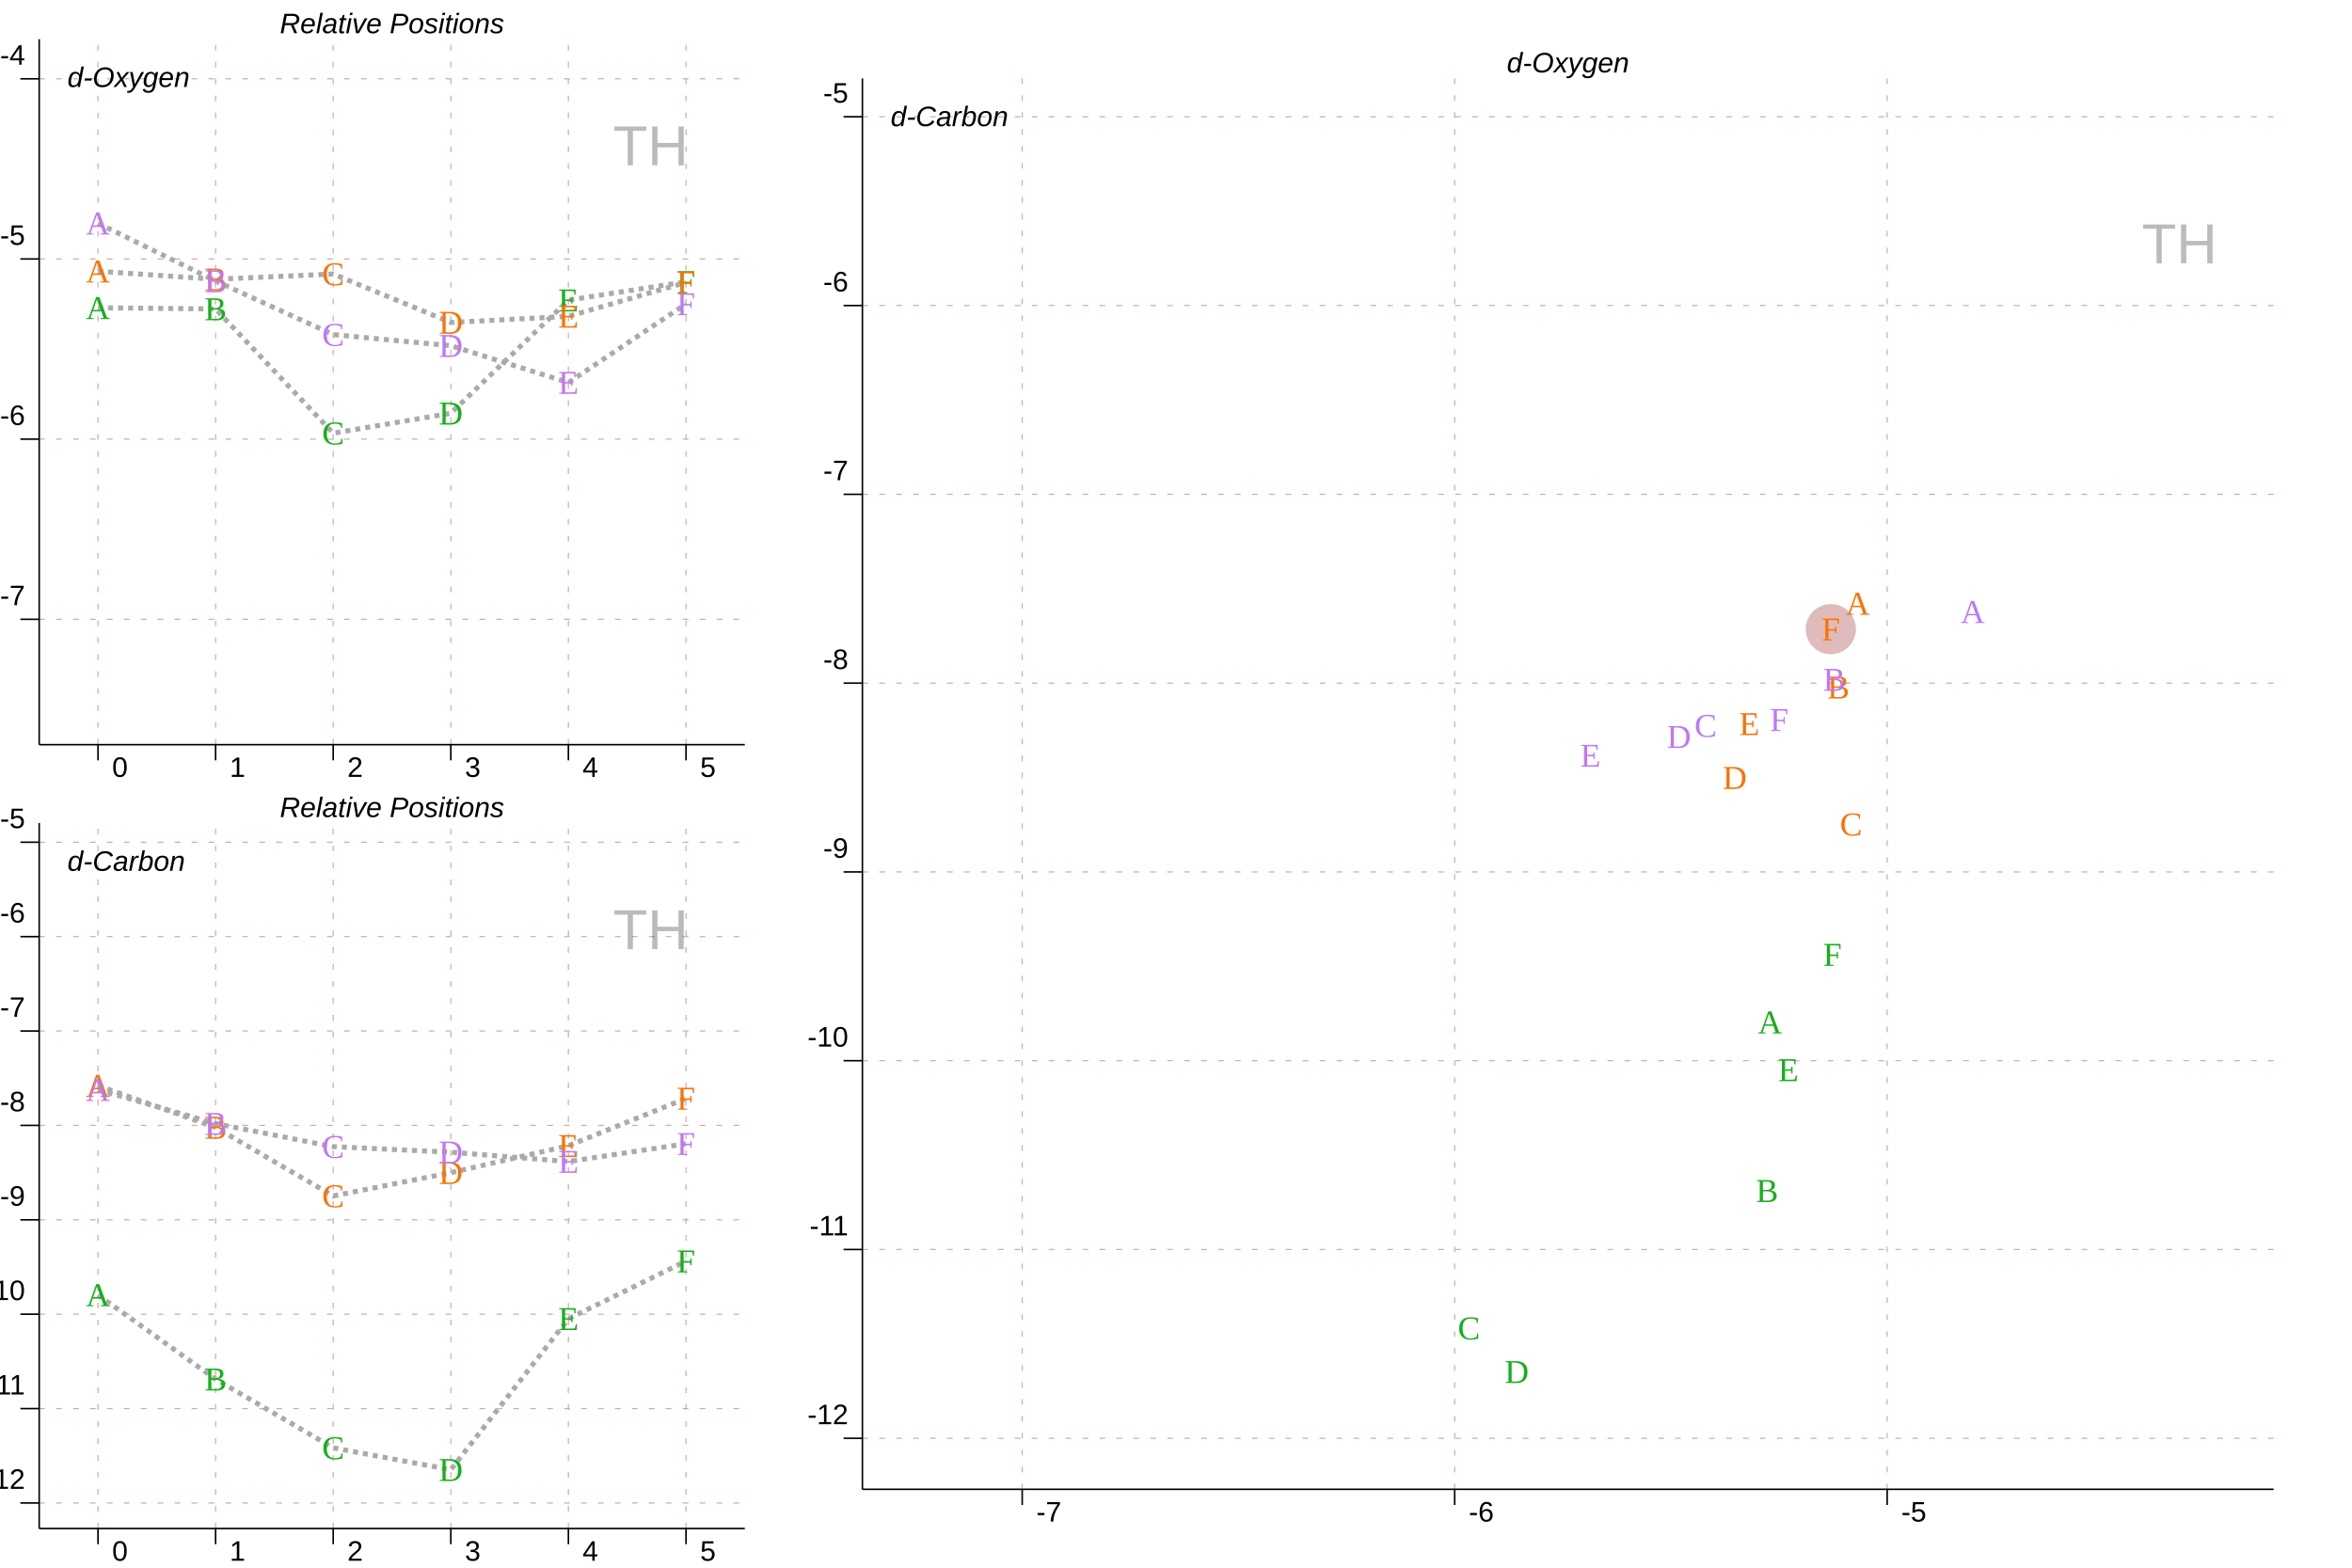
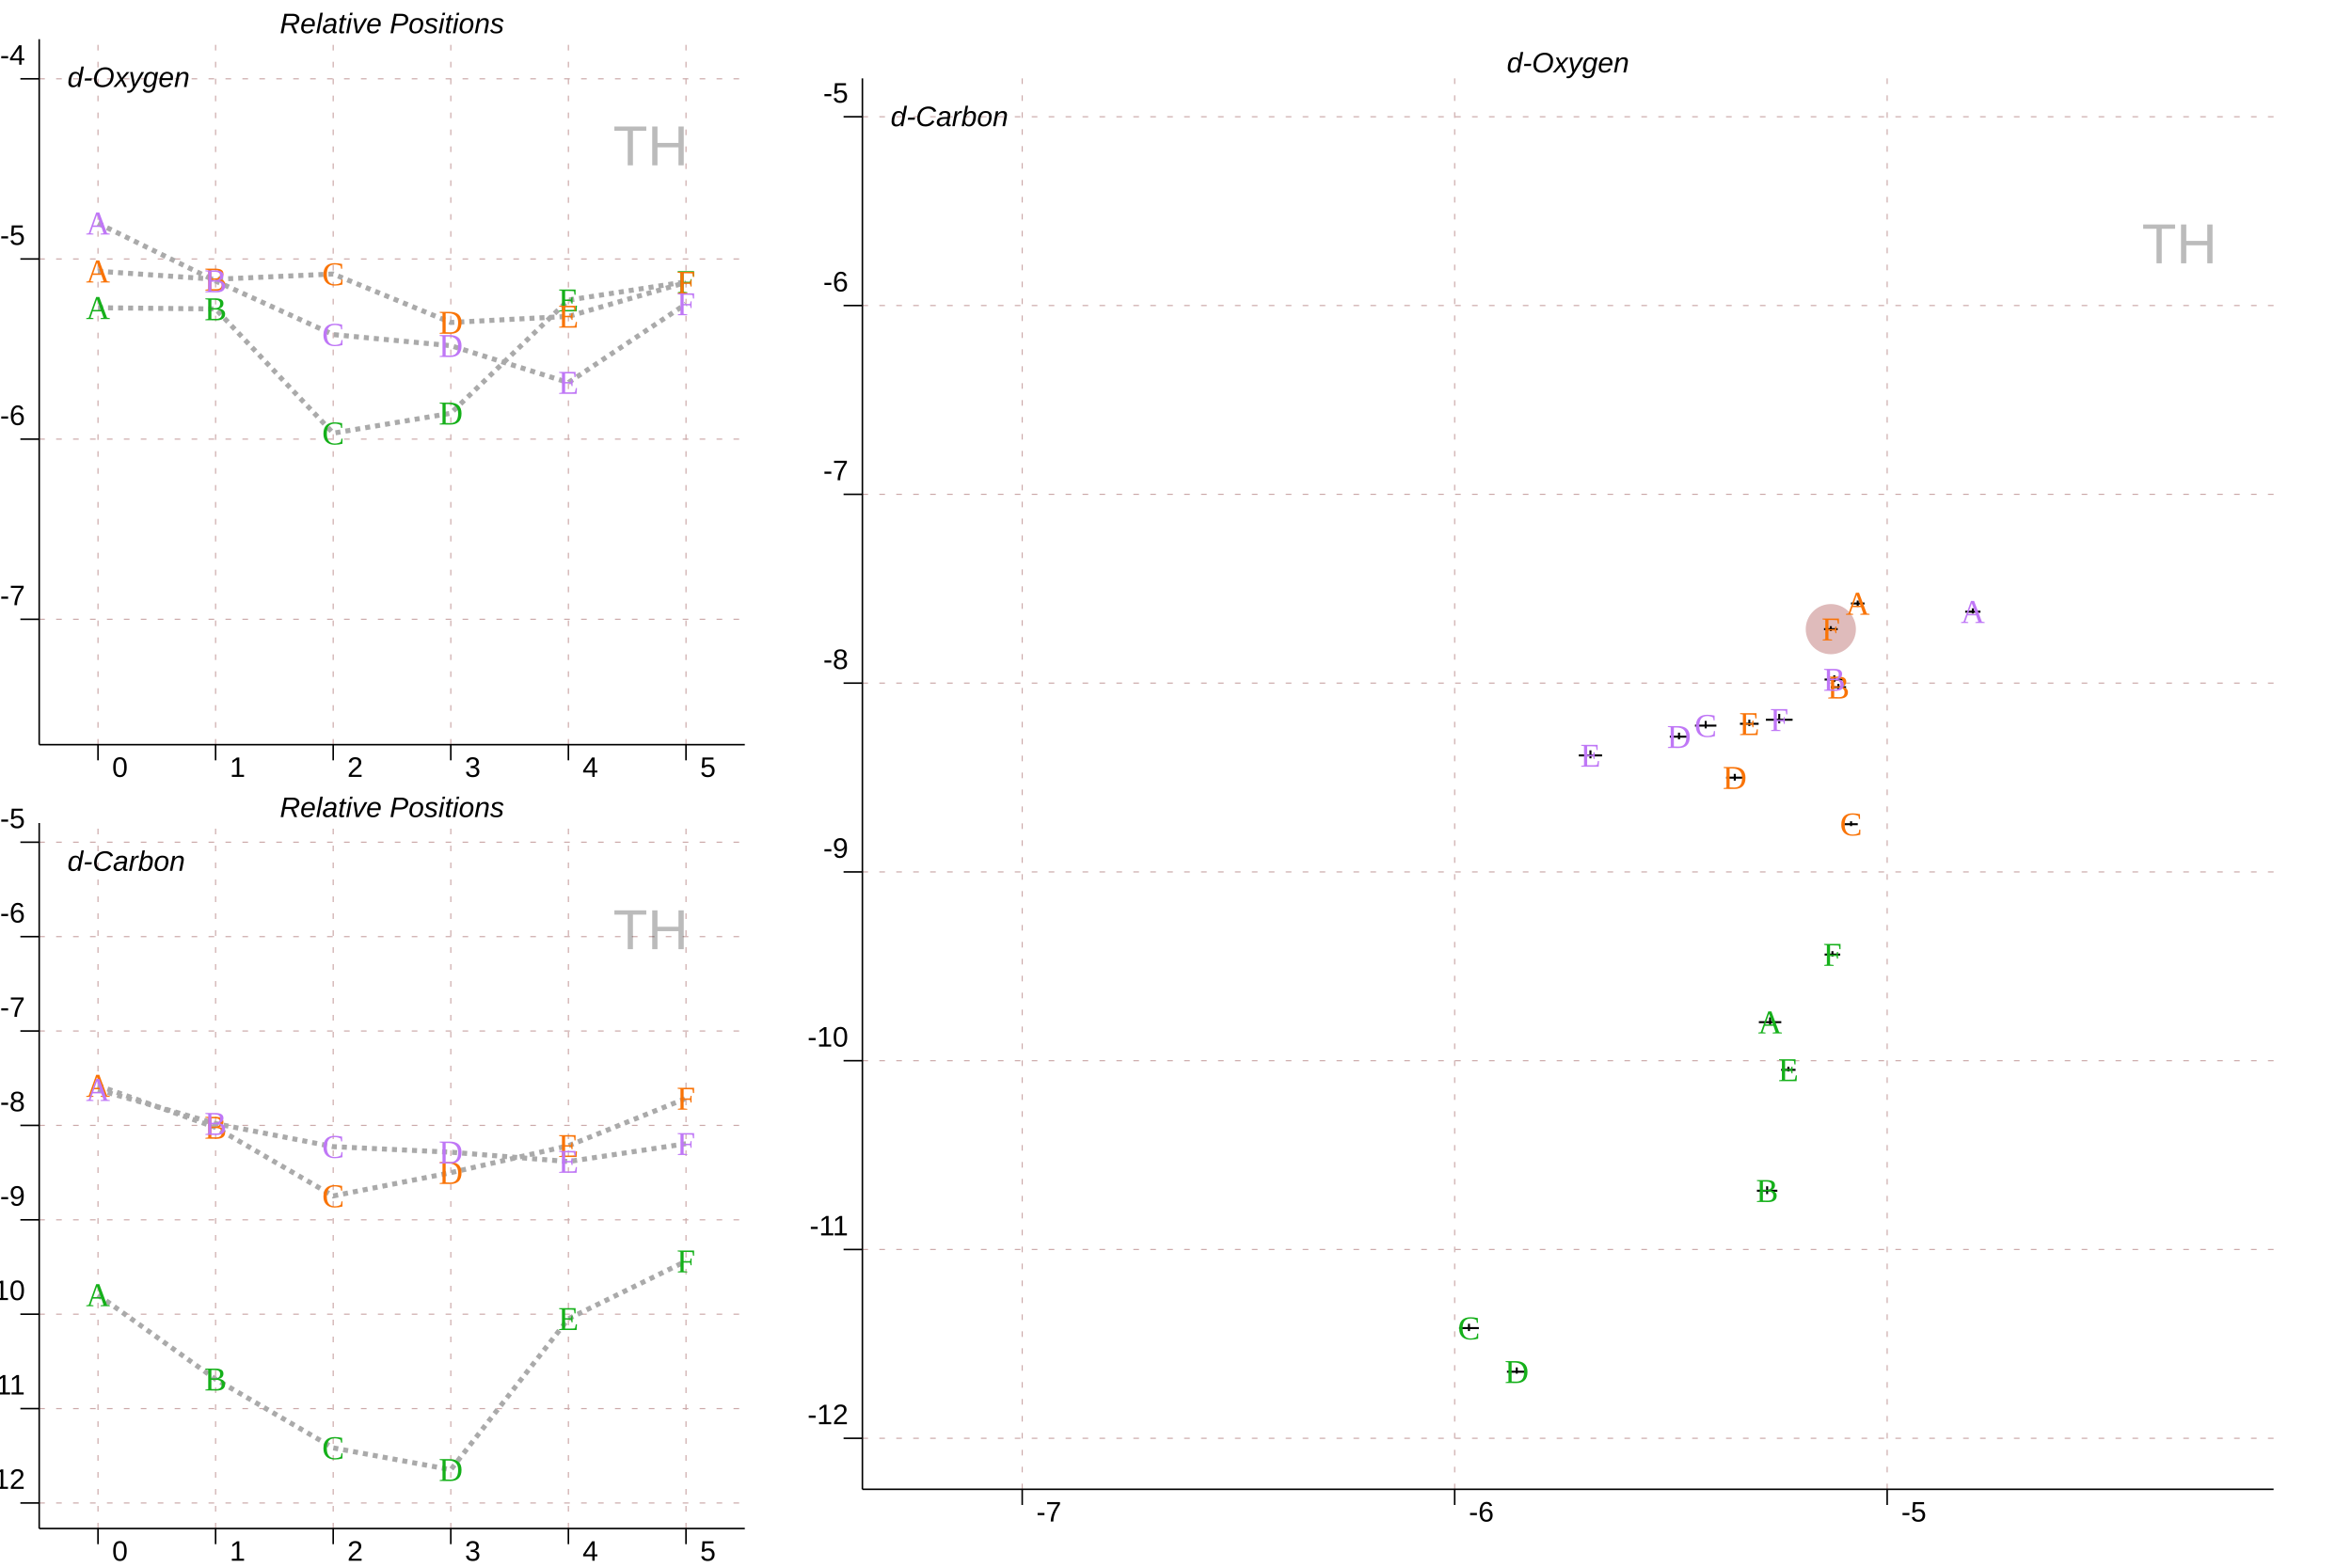
<svg xmlns="http://www.w3.org/2000/svg" height="1000" version="1.1" viewBox="0 0 1500 1000" width="1500">
  <g>
    <g transform="matrix(1.00,0.00,0.00,1.00,0.00,0.00)">
      <g>
        <g transform="matrix(1.00,0.00,0.00,1.00,0.00,0.00)">
          <svg height="1000" version="1.1" viewBox="0 0 500 1000" width="500">
            <g>
              <g transform="matrix(1.00,0.00,0.00,1.00,0.00,0.00)">
                <g>
                  <g transform="matrix(1.00,0.00,0.00,1.00,0.00,0.00)">
                    <svg height="500" version="1.1" viewBox="0 0 500 500" width="500">
                      <g>
                        <g stroke-dasharray="3.6 7.2" stroke-width="0.72" stroke="#caa">
                          <line x1="62.50" x2="62.50" y1="475.00" y2="25.00" />
                          <line x1="137.50" x2="137.50" y1="475.00" y2="25.00" />
                          <line x1="212.50" x2="212.50" y1="475.00" y2="25.00" />
                          <line x1="287.50" x2="287.50" y1="475.00" y2="25.00" />
                          <line x1="362.50" x2="362.50" y1="475.00" y2="25.00" />
                          <line x1="437.50" x2="437.50" y1="475.00" y2="25.00" />
                          <line x1="25.00" x2="475.00" y1="395.03" y2="395.03" />
                          <line x1="25.00" x2="475.00" y1="280.11" y2="280.11" />
                          <line x1="25.00" x2="475.00" y1="165.19" y2="165.19" />
                          <line x1="25.00" x2="475.00" y1="50.27" y2="50.27" />
                        </g>
                        <g>
                          <text dominant-baseline="hanging" dx="-36.0" dy="18.0" fill="#0004" font-family="Arial, sans-serif" font-size="36" stroke="none" text-anchor="end" x="475.00" y="62.50">TH</text>
                        </g>
                        <g>
                          <text dominant-baseline="text-bottom" dy="0" fill="black" font-family="Arial, sans-serif" font-size="18.0" font-style="italic" stroke="none" text-anchor="middle" x="250.00" y="25.00">Relative Positions</text>
                        </g>
                        <g>
                          <text dominant-baseline="hanging" dx="18.0" dy="18.0" fill="black" font-family="Arial, sans-serif" font-size="18.0" font-style="italic" stroke="none" text-anchor="beginning" text-orientation="sideways" x="25.00" y="25.00">d-Oxygen</text>
                        </g>
                        <polyline fill="none" points="62.50,196.30 137.50,197.08 212.50,276.32 287.50,263.61 362.50,191.45 437.50,179.73" stroke-dasharray="3.2 3.2" stroke-width="3.2" stroke="#aaa" />
                        <polyline fill="none" points="62.50,173.01 137.50,178.14 212.50,174.78 287.50,205.69 362.50,201.82 437.50,180.16" stroke-dasharray="3.2 3.2" stroke-width="3.2" stroke="#aaa" />
                        <polyline fill="none" points="62.50,142.42 137.50,179.24 212.50,213.41 287.50,220.50 362.50,244.03 437.50,193.87" stroke-dasharray="3.2 3.2" stroke-width="3.2" stroke="#aaa" />
                        <g>
                          <text dominant-baseline="central" fill="#15b01a" font-size="21.333" stroke="none" text-anchor="middle" x="62.50" y="196.30">A</text>
                          <text dominant-baseline="central" fill="#15b01a" font-size="21.333" stroke="none" text-anchor="middle" x="137.50" y="197.08">B</text>
                          <text dominant-baseline="central" fill="#15b01a" font-size="21.333" stroke="none" text-anchor="middle" x="212.50" y="276.32">C</text>
                          <text dominant-baseline="central" fill="#15b01a" font-size="21.333" stroke="none" text-anchor="middle" x="287.50" y="263.61">D</text>
                          <text dominant-baseline="central" fill="#15b01a" font-size="21.333" stroke="none" text-anchor="middle" x="362.50" y="191.45">E</text>
                          <text dominant-baseline="central" fill="#15b01a" font-size="21.333" stroke="none" text-anchor="middle" x="437.50" y="179.73">F</text>
                        </g>
                        <g>
                          <text dominant-baseline="central" fill="#f97306" font-size="21.333" stroke="none" text-anchor="middle" x="62.50" y="173.01">A</text>
                          <text dominant-baseline="central" fill="#f97306" font-size="21.333" stroke="none" text-anchor="middle" x="137.50" y="178.14">B</text>
                          <text dominant-baseline="central" fill="#f97306" font-size="21.333" stroke="none" text-anchor="middle" x="212.50" y="174.78">C</text>
                          <text dominant-baseline="central" fill="#f97306" font-size="21.333" stroke="none" text-anchor="middle" x="287.50" y="205.69">D</text>
                          <text dominant-baseline="central" fill="#f97306" font-size="21.333" stroke="none" text-anchor="middle" x="362.50" y="201.82">E</text>
                          <text dominant-baseline="central" fill="#f97306" font-size="21.333" stroke="none" text-anchor="middle" x="437.50" y="180.16">F</text>
                        </g>
                        <g>
                          <text dominant-baseline="central" fill="#bf77f6" font-size="21.333" stroke="none" text-anchor="middle" x="62.50" y="142.42">A</text>
                          <text dominant-baseline="central" fill="#bf77f6" font-size="21.333" stroke="none" text-anchor="middle" x="137.50" y="179.24">B</text>
                          <text dominant-baseline="central" fill="#bf77f6" font-size="21.333" stroke="none" text-anchor="middle" x="212.50" y="213.41">C</text>
                          <text dominant-baseline="central" fill="#bf77f6" font-size="21.333" stroke="none" text-anchor="middle" x="287.50" y="220.50">D</text>
                          <text dominant-baseline="central" fill="#bf77f6" font-size="21.333" stroke="none" text-anchor="middle" x="362.50" y="244.03">E</text>
                          <text dominant-baseline="central" fill="#bf77f6" font-size="21.333" stroke="none" text-anchor="middle" x="437.50" y="193.87">F</text>
                        </g>
                        <g stroke="black">
                          <line x1="62.50" x2="62.50" y1="475.00" y2="485.00" />
                          <line x1="137.50" x2="137.50" y1="475.00" y2="485.00" />
                          <line x1="212.50" x2="212.50" y1="475.00" y2="485.00" />
                          <line x1="287.50" x2="287.50" y1="475.00" y2="485.00" />
                          <line x1="362.50" x2="362.50" y1="475.00" y2="485.00" />
                          <line x1="437.50" x2="437.50" y1="475.00" y2="485.00" />
                          <g fill="black" font-family="Arial, sans-serif" font-size="18.0" stroke="none" text-anchor="start" transform="translate(9.0 0.0)">
                            <text x="62.50" y="495.57">0</text>
                            <text x="137.50" y="495.57">1</text>
                            <text x="212.50" y="495.57">2</text>
                            <text x="287.50" y="495.57">3</text>
                            <text x="362.50" y="495.57">4</text>
                            <text x="437.50" y="495.57">5</text>
                          </g>
                          <line x1="25.00" x2="475.00" y1="475.00" y2="475.00" />
                        </g>
                        <g stroke="black">
                          <line x1="25.00" x2="13.00" y1="395.03" y2="395.03" />
                          <line x1="25.00" x2="13.00" y1="280.11" y2="280.11" />
                          <line x1="25.00" x2="13.00" y1="165.19" y2="165.19" />
                          <line x1="25.00" x2="13.00" y1="50.27" y2="50.27" />
                          <g fill="black" font-family="Arial, sans-serif" font-size="18.0" stroke="none" text-anchor="end">
                            <text x="16.00" y="386.03">-7</text>
                            <text x="16.00" y="271.11">-6</text>
                            <text x="16.00" y="156.19">-5</text>
                            <text x="16.00" y="41.27">-4</text>
                          </g>
                          <line x1="25.00" x2="25.00" y1="475.00" y2="25.00" />
                        </g>
                      </g>
                    </svg>
                  </g>
                </g>
              </g>
              <g transform="matrix(1.00,0.00,0.00,1.00,0.00,500.00)">
                <g>
                  <g transform="matrix(1.00,0.00,0.00,1.00,0.00,0.00)">
                    <svg height="500" version="1.1" viewBox="0 0 500 500" width="500">
                      <g>
                        <g stroke-dasharray="3.6 7.2" stroke-width="0.72" stroke="#caa">
                          <line x1="62.50" x2="62.50" y1="475.00" y2="25.00" />
                          <line x1="137.50" x2="137.50" y1="475.00" y2="25.00" />
                          <line x1="212.50" x2="212.50" y1="475.00" y2="25.00" />
                          <line x1="287.50" x2="287.50" y1="475.00" y2="25.00" />
                          <line x1="362.50" x2="362.50" y1="475.00" y2="25.00" />
                          <line x1="437.50" x2="437.50" y1="475.00" y2="25.00" />
                          <line x1="25.00" x2="475.00" y1="458.73" y2="458.73" />
                          <line x1="25.00" x2="475.00" y1="398.52" y2="398.52" />
                          <line x1="25.00" x2="475.00" y1="338.30" y2="338.30" />
                          <line x1="25.00" x2="475.00" y1="278.09" y2="278.09" />
                          <line x1="25.00" x2="475.00" y1="217.87" y2="217.87" />
                          <line x1="25.00" x2="475.00" y1="157.66" y2="157.66" />
                          <line x1="25.00" x2="475.00" y1="97.45" y2="97.45" />
                          <line x1="25.00" x2="475.00" y1="37.23" y2="37.23" />
                        </g>
                        <g>
                          <text dominant-baseline="hanging" dx="-36.0" dy="18.0" fill="#0004" font-family="Arial, sans-serif" font-size="36" stroke="none" text-anchor="end" x="475.00" y="62.50">TH</text>
                        </g>
                        <g>
                          <text dominant-baseline="text-bottom" dy="0" fill="black" font-family="Arial, sans-serif" font-size="18.0" font-style="italic" stroke="none" text-anchor="middle" x="250.00" y="25.00">Relative Positions</text>
                        </g>
                        <g>
                          <text dominant-baseline="hanging" dx="18.0" dy="18.0" fill="black" font-family="Arial, sans-serif" font-size="18.0" font-style="italic" stroke="none" text-anchor="beginning" text-orientation="sideways" x="25.00" y="25.00">d-Carbon</text>
                        </g>
                        <polyline fill="none" points="62.50,326.01 137.50,379.77 212.50,423.58 287.50,437.50 362.50,341.22 437.50,304.45" stroke-dasharray="3.2 3.2" stroke-width="3.2" stroke="#aaa" />
                        <polyline fill="none" points="62.50,192.48 137.50,219.18 212.50,262.87 287.50,248.02 362.50,230.85 437.50,200.66" stroke-dasharray="3.2 3.2" stroke-width="3.2" stroke="#aaa" />
                        <polyline fill="none" points="62.50,195.10 137.50,216.73 212.50,231.43 287.50,234.96 362.50,240.93 437.50,229.55" stroke-dasharray="3.2 3.2" stroke-width="3.2" stroke="#aaa" />
                        <g>
                          <text dominant-baseline="central" fill="#15b01a" font-size="21.333" stroke="none" text-anchor="middle" x="62.50" y="326.01">A</text>
                          <text dominant-baseline="central" fill="#15b01a" font-size="21.333" stroke="none" text-anchor="middle" x="137.50" y="379.77">B</text>
                          <text dominant-baseline="central" fill="#15b01a" font-size="21.333" stroke="none" text-anchor="middle" x="212.50" y="423.58">C</text>
                          <text dominant-baseline="central" fill="#15b01a" font-size="21.333" stroke="none" text-anchor="middle" x="287.50" y="437.50">D</text>
                          <text dominant-baseline="central" fill="#15b01a" font-size="21.333" stroke="none" text-anchor="middle" x="362.50" y="341.22">E</text>
                          <text dominant-baseline="central" fill="#15b01a" font-size="21.333" stroke="none" text-anchor="middle" x="437.50" y="304.45">F</text>
                        </g>
                        <g>
                          <text dominant-baseline="central" fill="#f97306" font-size="21.333" stroke="none" text-anchor="middle" x="62.50" y="192.48">A</text>
                          <text dominant-baseline="central" fill="#f97306" font-size="21.333" stroke="none" text-anchor="middle" x="137.50" y="219.18">B</text>
                          <text dominant-baseline="central" fill="#f97306" font-size="21.333" stroke="none" text-anchor="middle" x="212.50" y="262.87">C</text>
                          <text dominant-baseline="central" fill="#f97306" font-size="21.333" stroke="none" text-anchor="middle" x="287.50" y="248.02">D</text>
                          <text dominant-baseline="central" fill="#f97306" font-size="21.333" stroke="none" text-anchor="middle" x="362.50" y="230.85">E</text>
                          <text dominant-baseline="central" fill="#f97306" font-size="21.333" stroke="none" text-anchor="middle" x="437.50" y="200.66">F</text>
                        </g>
                        <g>
                          <text dominant-baseline="central" fill="#bf77f6" font-size="21.333" stroke="none" text-anchor="middle" x="62.50" y="195.10">A</text>
                          <text dominant-baseline="central" fill="#bf77f6" font-size="21.333" stroke="none" text-anchor="middle" x="137.50" y="216.73">B</text>
                          <text dominant-baseline="central" fill="#bf77f6" font-size="21.333" stroke="none" text-anchor="middle" x="212.50" y="231.43">C</text>
                          <text dominant-baseline="central" fill="#bf77f6" font-size="21.333" stroke="none" text-anchor="middle" x="287.50" y="234.96">D</text>
                          <text dominant-baseline="central" fill="#bf77f6" font-size="21.333" stroke="none" text-anchor="middle" x="362.50" y="240.93">E</text>
                          <text dominant-baseline="central" fill="#bf77f6" font-size="21.333" stroke="none" text-anchor="middle" x="437.50" y="229.55">F</text>
                        </g>
                        <g stroke="black">
                          <line x1="62.50" x2="62.50" y1="475.00" y2="485.00" />
                          <line x1="137.50" x2="137.50" y1="475.00" y2="485.00" />
                          <line x1="212.50" x2="212.50" y1="475.00" y2="485.00" />
                          <line x1="287.50" x2="287.50" y1="475.00" y2="485.00" />
                          <line x1="362.50" x2="362.50" y1="475.00" y2="485.00" />
                          <line x1="437.50" x2="437.50" y1="475.00" y2="485.00" />
                          <g fill="black" font-family="Arial, sans-serif" font-size="18.0" stroke="none" text-anchor="start" transform="translate(9.0 0.0)">
                            <text x="62.50" y="495.57">0</text>
                            <text x="137.50" y="495.57">1</text>
                            <text x="212.50" y="495.57">2</text>
                            <text x="287.50" y="495.57">3</text>
                            <text x="362.50" y="495.57">4</text>
                            <text x="437.50" y="495.57">5</text>
                          </g>
                          <line x1="25.00" x2="475.00" y1="475.00" y2="475.00" />
                        </g>
                        <g stroke="black">
                          <line x1="25.00" x2="13.00" y1="458.73" y2="458.73" />
                          <line x1="25.00" x2="13.00" y1="398.52" y2="398.52" />
                          <line x1="25.00" x2="13.00" y1="338.30" y2="338.30" />
                          <line x1="25.00" x2="13.00" y1="278.09" y2="278.09" />
                          <line x1="25.00" x2="13.00" y1="217.87" y2="217.87" />
                          <line x1="25.00" x2="13.00" y1="157.66" y2="157.66" />
                          <line x1="25.00" x2="13.00" y1="97.45" y2="97.45" />
                          <line x1="25.00" x2="13.00" y1="37.23" y2="37.23" />
                          <g fill="black" font-family="Arial, sans-serif" font-size="18.0" stroke="none" text-anchor="end">
                            <text x="16.00" y="449.73">-12</text>
                            <text x="16.00" y="389.52">-11</text>
                            <text x="16.00" y="329.30">-10</text>
                            <text x="16.00" y="269.09">-9</text>
                            <text x="16.00" y="208.87">-8</text>
                            <text x="16.00" y="148.66">-7</text>
                            <text x="16.00" y="88.45">-6</text>
                            <text x="16.00" y="28.23">-5</text>
                          </g>
                          <line x1="25.00" x2="25.00" y1="475.00" y2="25.00" />
                        </g>
                      </g>
                    </svg>
                  </g>
                </g>
              </g>
            </g>
          </svg>
        </g>
        <g transform="matrix(1.00,0.00,0.00,1.00,500.00,0.00)">
          <svg height="1000" version="1.1" viewBox="0 0 1000 1000" width="1000">
            <g>
              <g stroke-dasharray="3.6 7.2" stroke-width="0.72" stroke="#caa">
                <line x1="151.92" x2="151.92" y1="950.00" y2="50.00" />
                <line x1="427.73" x2="427.73" y1="950.00" y2="50.00" />
                <line x1="703.55" x2="703.55" y1="950.00" y2="50.00" />
                <line x1="50.00" x2="950.00" y1="917.46" y2="917.46" />
                <line x1="50.00" x2="950.00" y1="797.03" y2="797.03" />
                <line x1="50.00" x2="950.00" y1="676.60" y2="676.60" />
                <line x1="50.00" x2="950.00" y1="556.18" y2="556.18" />
                <line x1="50.00" x2="950.00" y1="435.75" y2="435.75" />
                <line x1="50.00" x2="950.00" y1="315.32" y2="315.32" />
                <line x1="50.00" x2="950.00" y1="194.89" y2="194.89" />
                <line x1="50.00" x2="950.00" y1="74.47" y2="74.47" />
              </g>
              <g>
                <text dominant-baseline="hanging" dx="-36.0" dy="18.0" fill="#0004" font-family="Arial, sans-serif" font-size="36" stroke="none" text-anchor="end" x="950.00" y="125.00">TH</text>
              </g>
              <g>
                <text dominant-baseline="text-bottom" dy="0" fill="black" font-family="Arial, sans-serif" font-size="18.0" font-style="italic" stroke="none" text-anchor="middle" x="500.00" y="50.00">d-Oxygen</text>
              </g>
              <g>
                <text dominant-baseline="hanging" dx="18.0" dy="18.0" fill="black" font-family="Arial, sans-serif" font-size="18.0" font-style="italic" stroke="none" text-anchor="beginning" text-orientation="sideways" x="50.00" y="50.00">d-Carbon</text>
              </g>
              <g>
</g>
              <g>
                <circle cx="667.62" cy="401.32" fill="#8004" r="16.0" />
              </g>
              <g>
</g>
+               <polyline fill="none" points="635.92,682.44 645.14,682.44" stroke-width="1.28" stroke="black" />
+               <polyline fill="none" points="640.53,683.48 640.53,680.42" stroke-width="1.28" stroke="black" />
+               <polyline fill="none" points="663.67,608.89 673.62,608.89" stroke-width="1.28" stroke="black" />
+               <polyline fill="none" points="668.64,610.10 668.64,606.72" stroke-width="1.28" stroke="black" />
+               <polyline fill="none" points="621.72,652.02 636.03,652.02" stroke-width="1.28" stroke="black" />
+               <polyline fill="none" points="628.88,653.82 628.88,648.90" stroke-width="1.28" stroke="black" />
+               <polyline fill="none" points="620.49,759.54 633.51,759.54" stroke-width="1.28" stroke="black" />
+               <polyline fill="none" points="627.00,761.71 627.00,756.70" stroke-width="1.28" stroke="black" />
+               <polyline fill="none" points="430.53,847.17 443.14,847.17" stroke-width="1.28" stroke="black" />
+               <polyline fill="none" points="436.84,849.05 436.84,844.41" stroke-width="1.28" stroke="black" />
+               <polyline fill="none" points="461.06,875.00 473.60,875.00" stroke-width="1.28" stroke="black" />
+               <polyline fill="none" points="467.33,876.23 467.33,872.26" stroke-width="1.28" stroke="black" />
+               <polyline fill="none" points="680.46,384.96 689.10,384.96" stroke-width="1.28" stroke="black" />
+               <polyline fill="none" points="684.78,387.08 684.78,383.07" stroke-width="1.28" stroke="black" />
+               <polyline fill="none" points="667.58,438.36 677.34,438.36" stroke-width="1.28" stroke="black" />
+               <polyline fill="none" points="672.46,439.78 672.46,436.23" stroke-width="1.28" stroke="black" />
+               <polyline fill="none" points="676.25,525.74 684.81,525.74" stroke-width="1.28" stroke="black" />
+               <polyline fill="none" points="680.53,526.96 680.53,523.87" stroke-width="1.28" stroke="black" />
+               <polyline fill="none" points="600.85,496.05 611.85,496.05" stroke-width="1.28" stroke="black" />
+               <polyline fill="none" points="606.35,497.94 606.35,493.65" stroke-width="1.28" stroke="black" />
+               <polyline fill="none" points="609.68,461.69 621.59,461.69" stroke-width="1.28" stroke="black" />
+               <polyline fill="none" points="615.64,463.13 615.64,459.09" stroke-width="1.28" stroke="black" />
+               <polyline fill="none" points="663.28,401.32 671.96,401.32" stroke-width="1.28" stroke="black" />
+               <polyline fill="none" points="667.62,402.58 667.62,399.43" stroke-width="1.28" stroke="black" />
+               <polyline fill="none" points="753.32,390.19 763.04,390.19" stroke-width="1.28" stroke="black" />
+               <polyline fill="none" points="758.18,391.37 758.18,388.07" stroke-width="1.28" stroke="black" />
+               <polyline fill="none" points="663.63,433.46 676.01,433.46" stroke-width="1.28" stroke="black" />
+               <polyline fill="none" points="669.82,435.07 669.82,430.75" stroke-width="1.28" stroke="black" />
+               <polyline fill="none" points="580.99,462.86 594.64,462.86" stroke-width="1.28" stroke="black" />
+               <polyline fill="none" points="587.81,464.61 587.81,459.88" stroke-width="1.28" stroke="black" />
+               <polyline fill="none" points="564.92,469.91 576.67,469.91" stroke-width="1.28" stroke="black" />
+               <polyline fill="none" points="570.80,471.64 570.80,467.35" stroke-width="1.28" stroke="black" />
+               <polyline fill="none" points="506.89,481.87 521.74,481.87" stroke-width="1.28" stroke="black" />
+               <polyline fill="none" points="514.32,483.73 514.32,478.63" stroke-width="1.28" stroke="black" />
+               <polyline fill="none" points="626.18,459.11 643.24,459.11" stroke-width="1.28" stroke="black" />
+               <polyline fill="none" points="634.71,461.42 634.71,455.38" stroke-width="1.28" stroke="black" />
              <g>
                <text dominant-baseline="central" fill="#15b01a" font-size="21.333" stroke="none" text-anchor="middle" x="436.84" y="847.17">C</text>
                <text dominant-baseline="central" fill="#15b01a" font-size="21.333" stroke="none" text-anchor="middle" x="467.33" y="875.00">D</text>
                <text dominant-baseline="central" fill="#15b01a" font-size="21.333" stroke="none" text-anchor="middle" x="627.00" y="759.54">B</text>
                <text dominant-baseline="central" fill="#15b01a" font-size="21.333" stroke="none" text-anchor="middle" x="628.88" y="652.02">A</text>
                <text dominant-baseline="central" fill="#15b01a" font-size="21.333" stroke="none" text-anchor="middle" x="640.53" y="682.44">E</text>
                <text dominant-baseline="central" fill="#15b01a" font-size="21.333" stroke="none" text-anchor="middle" x="668.64" y="608.89">F</text>
              </g>
              <g>
                <text dominant-baseline="central" fill="#f97306" font-size="21.333" stroke="none" text-anchor="middle" x="606.35" y="496.05">D</text>
                <text dominant-baseline="central" fill="#f97306" font-size="21.333" stroke="none" text-anchor="middle" x="615.64" y="461.69">E</text>
                <g>
                  <text dominant-baseline="central" fill="#f97306" font-size="21.333" stroke="none" text-anchor="middle" tooltip="seems to have air" x="667.62" y="401.32">F</text>
                </g>
                <text dominant-baseline="central" fill="#f97306" font-size="21.333" stroke="none" text-anchor="middle" x="672.46" y="438.36">B</text>
                <text dominant-baseline="central" fill="#f97306" font-size="21.333" stroke="none" text-anchor="middle" x="680.53" y="525.74">C</text>
                <text dominant-baseline="central" fill="#f97306" font-size="21.333" stroke="none" text-anchor="middle" x="684.78" y="384.96">A</text>
              </g>
              <g>
                <text dominant-baseline="central" fill="#bf77f6" font-size="21.333" stroke="none" text-anchor="middle" x="514.32" y="481.87">E</text>
                <text dominant-baseline="central" fill="#bf77f6" font-size="21.333" stroke="none" text-anchor="middle" x="570.80" y="469.91">D</text>
                <text dominant-baseline="central" fill="#bf77f6" font-size="21.333" stroke="none" text-anchor="middle" x="587.81" y="462.86">C</text>
                <text dominant-baseline="central" fill="#bf77f6" font-size="21.333" stroke="none" text-anchor="middle" x="634.71" y="459.11">F</text>
                <text dominant-baseline="central" fill="#bf77f6" font-size="21.333" stroke="none" text-anchor="middle" x="669.82" y="433.46">B</text>
                <text dominant-baseline="central" fill="#bf77f6" font-size="21.333" stroke="none" text-anchor="middle" x="758.18" y="390.19">A</text>
              </g>
              <g stroke="black">
                <line x1="151.92" x2="151.92" y1="950.00" y2="960.00" />
                <line x1="427.73" x2="427.73" y1="950.00" y2="960.00" />
                <line x1="703.55" x2="703.55" y1="950.00" y2="960.00" />
                <g fill="black" font-family="Arial, sans-serif" font-size="18.0" stroke="none" text-anchor="start" transform="translate(9.0 0.0)">
                  <text x="151.92" y="970.57">-7</text>
                  <text x="427.73" y="970.57">-6</text>
                  <text x="703.55" y="970.57">-5</text>
                </g>
                <line x1="50.00" x2="950.00" y1="950.00" y2="950.00" />
              </g>
              <g stroke="black">
                <line x1="50.00" x2="38.00" y1="917.46" y2="917.46" />
                <line x1="50.00" x2="38.00" y1="797.03" y2="797.03" />
                <line x1="50.00" x2="38.00" y1="676.60" y2="676.60" />
                <line x1="50.00" x2="38.00" y1="556.18" y2="556.18" />
                <line x1="50.00" x2="38.00" y1="435.75" y2="435.75" />
                <line x1="50.00" x2="38.00" y1="315.32" y2="315.32" />
                <line x1="50.00" x2="38.00" y1="194.89" y2="194.89" />
                <line x1="50.00" x2="38.00" y1="74.47" y2="74.47" />
                <g fill="black" font-family="Arial, sans-serif" font-size="18.0" stroke="none" text-anchor="end">
                  <text x="41.00" y="908.46">-12</text>
                  <text x="41.00" y="788.03">-11</text>
                  <text x="41.00" y="667.60">-10</text>
                  <text x="41.00" y="547.18">-9</text>
                  <text x="41.00" y="426.75">-8</text>
                  <text x="41.00" y="306.32">-7</text>
                  <text x="41.00" y="185.89">-6</text>
                  <text x="41.00" y="65.47">-5</text>
                </g>
                <line x1="50.00" x2="50.00" y1="950.00" y2="50.00" />
              </g>
            </g>
          </svg>
        </g>
      </g>
    </g>
  </g>
</svg>
